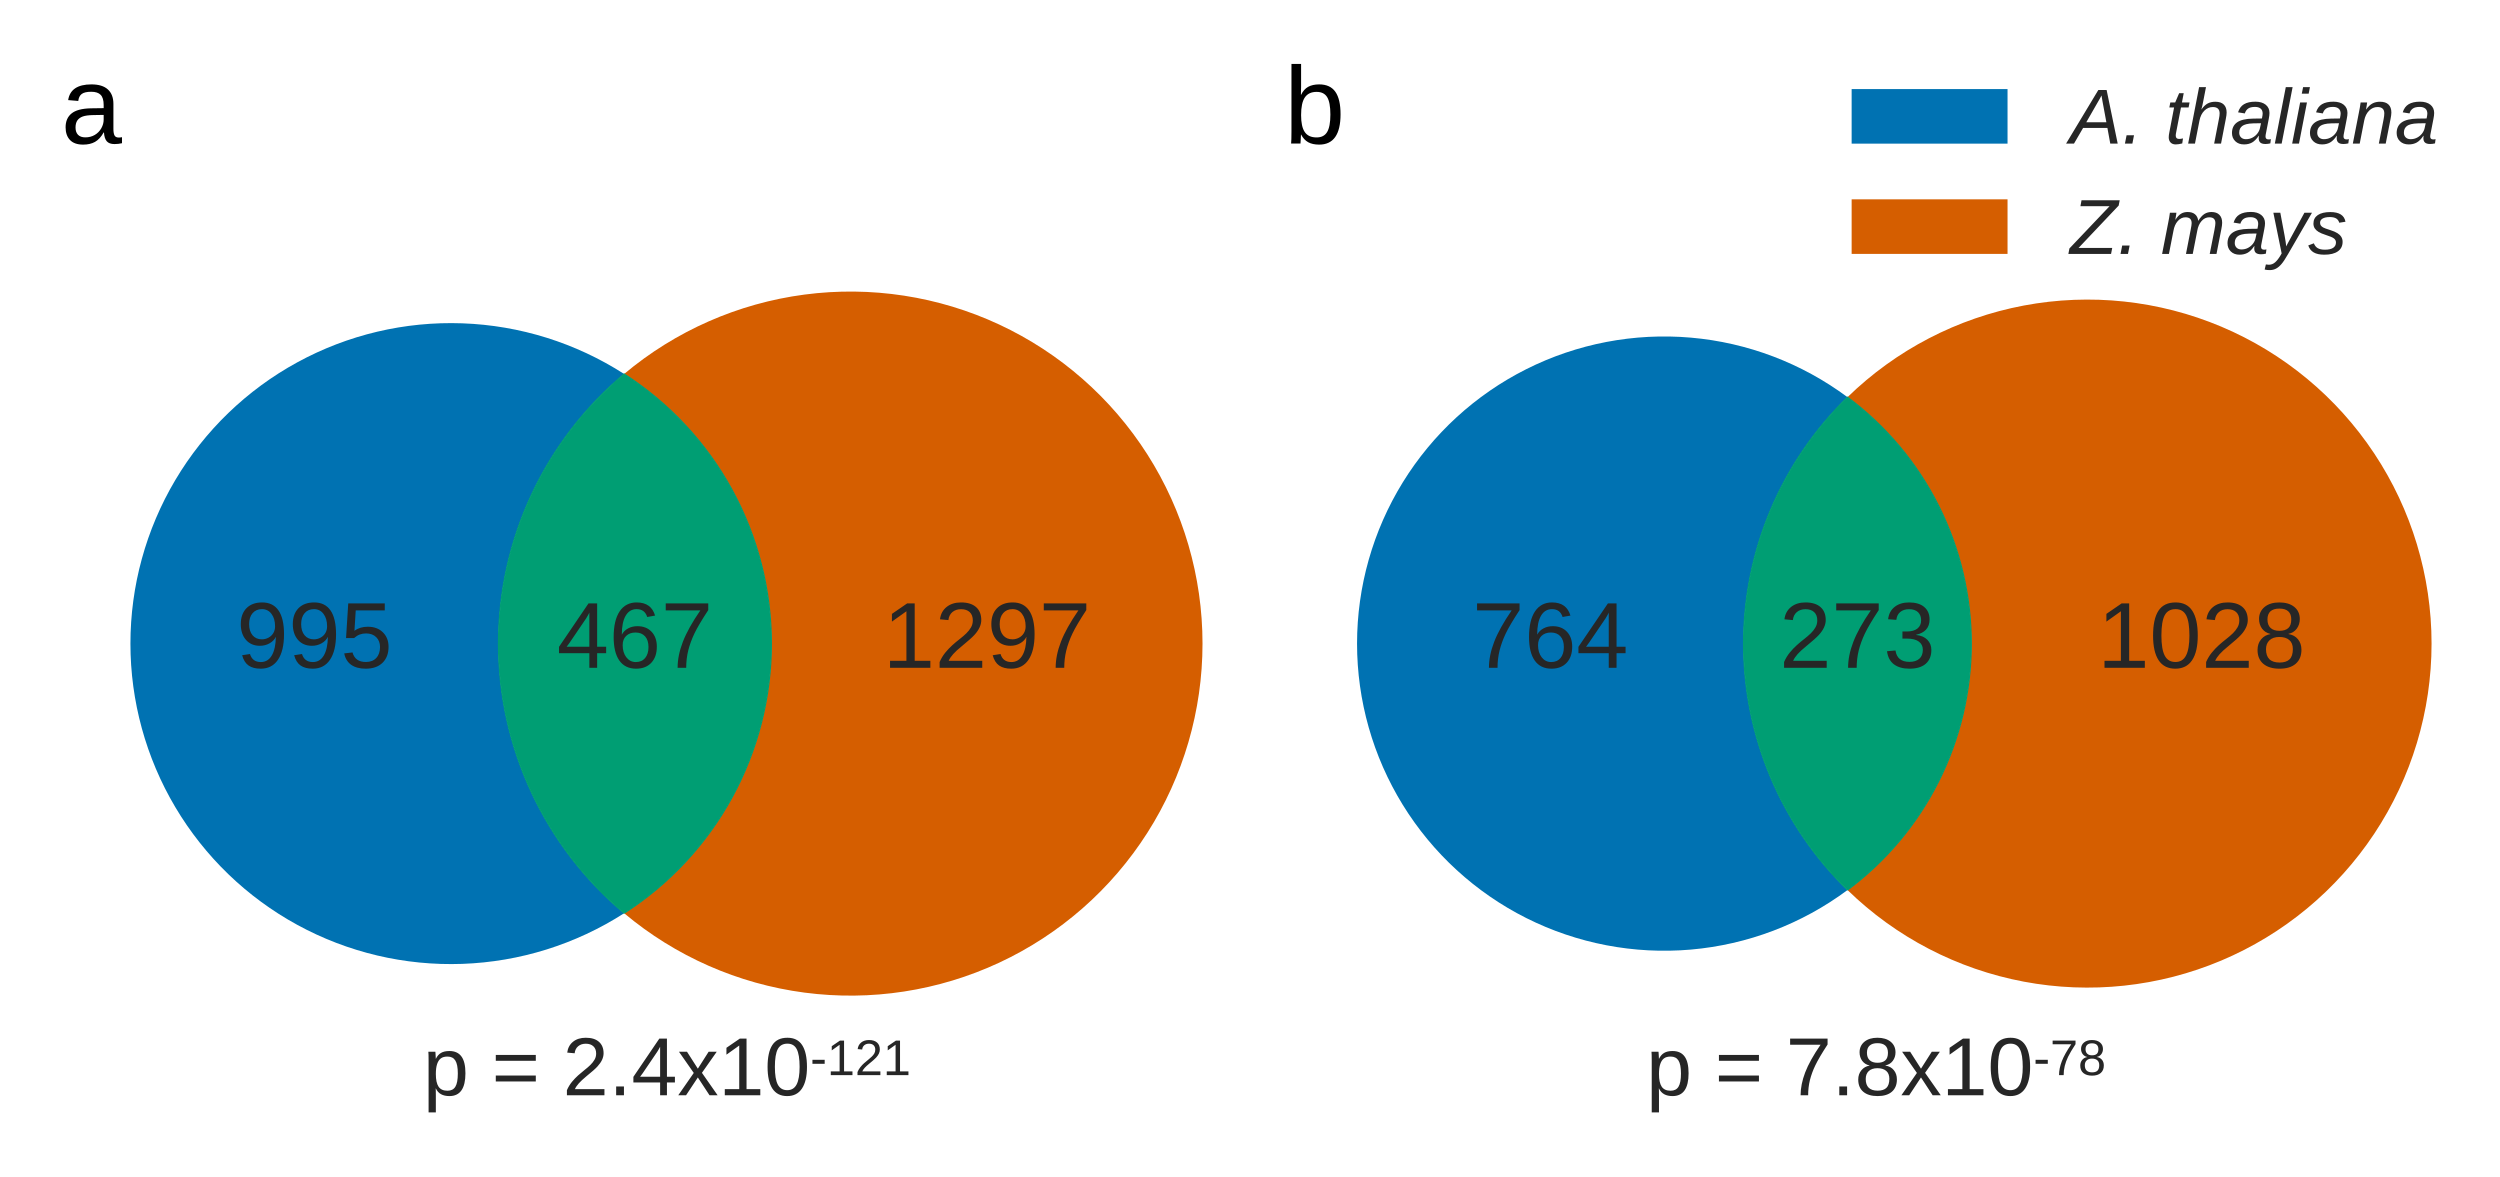
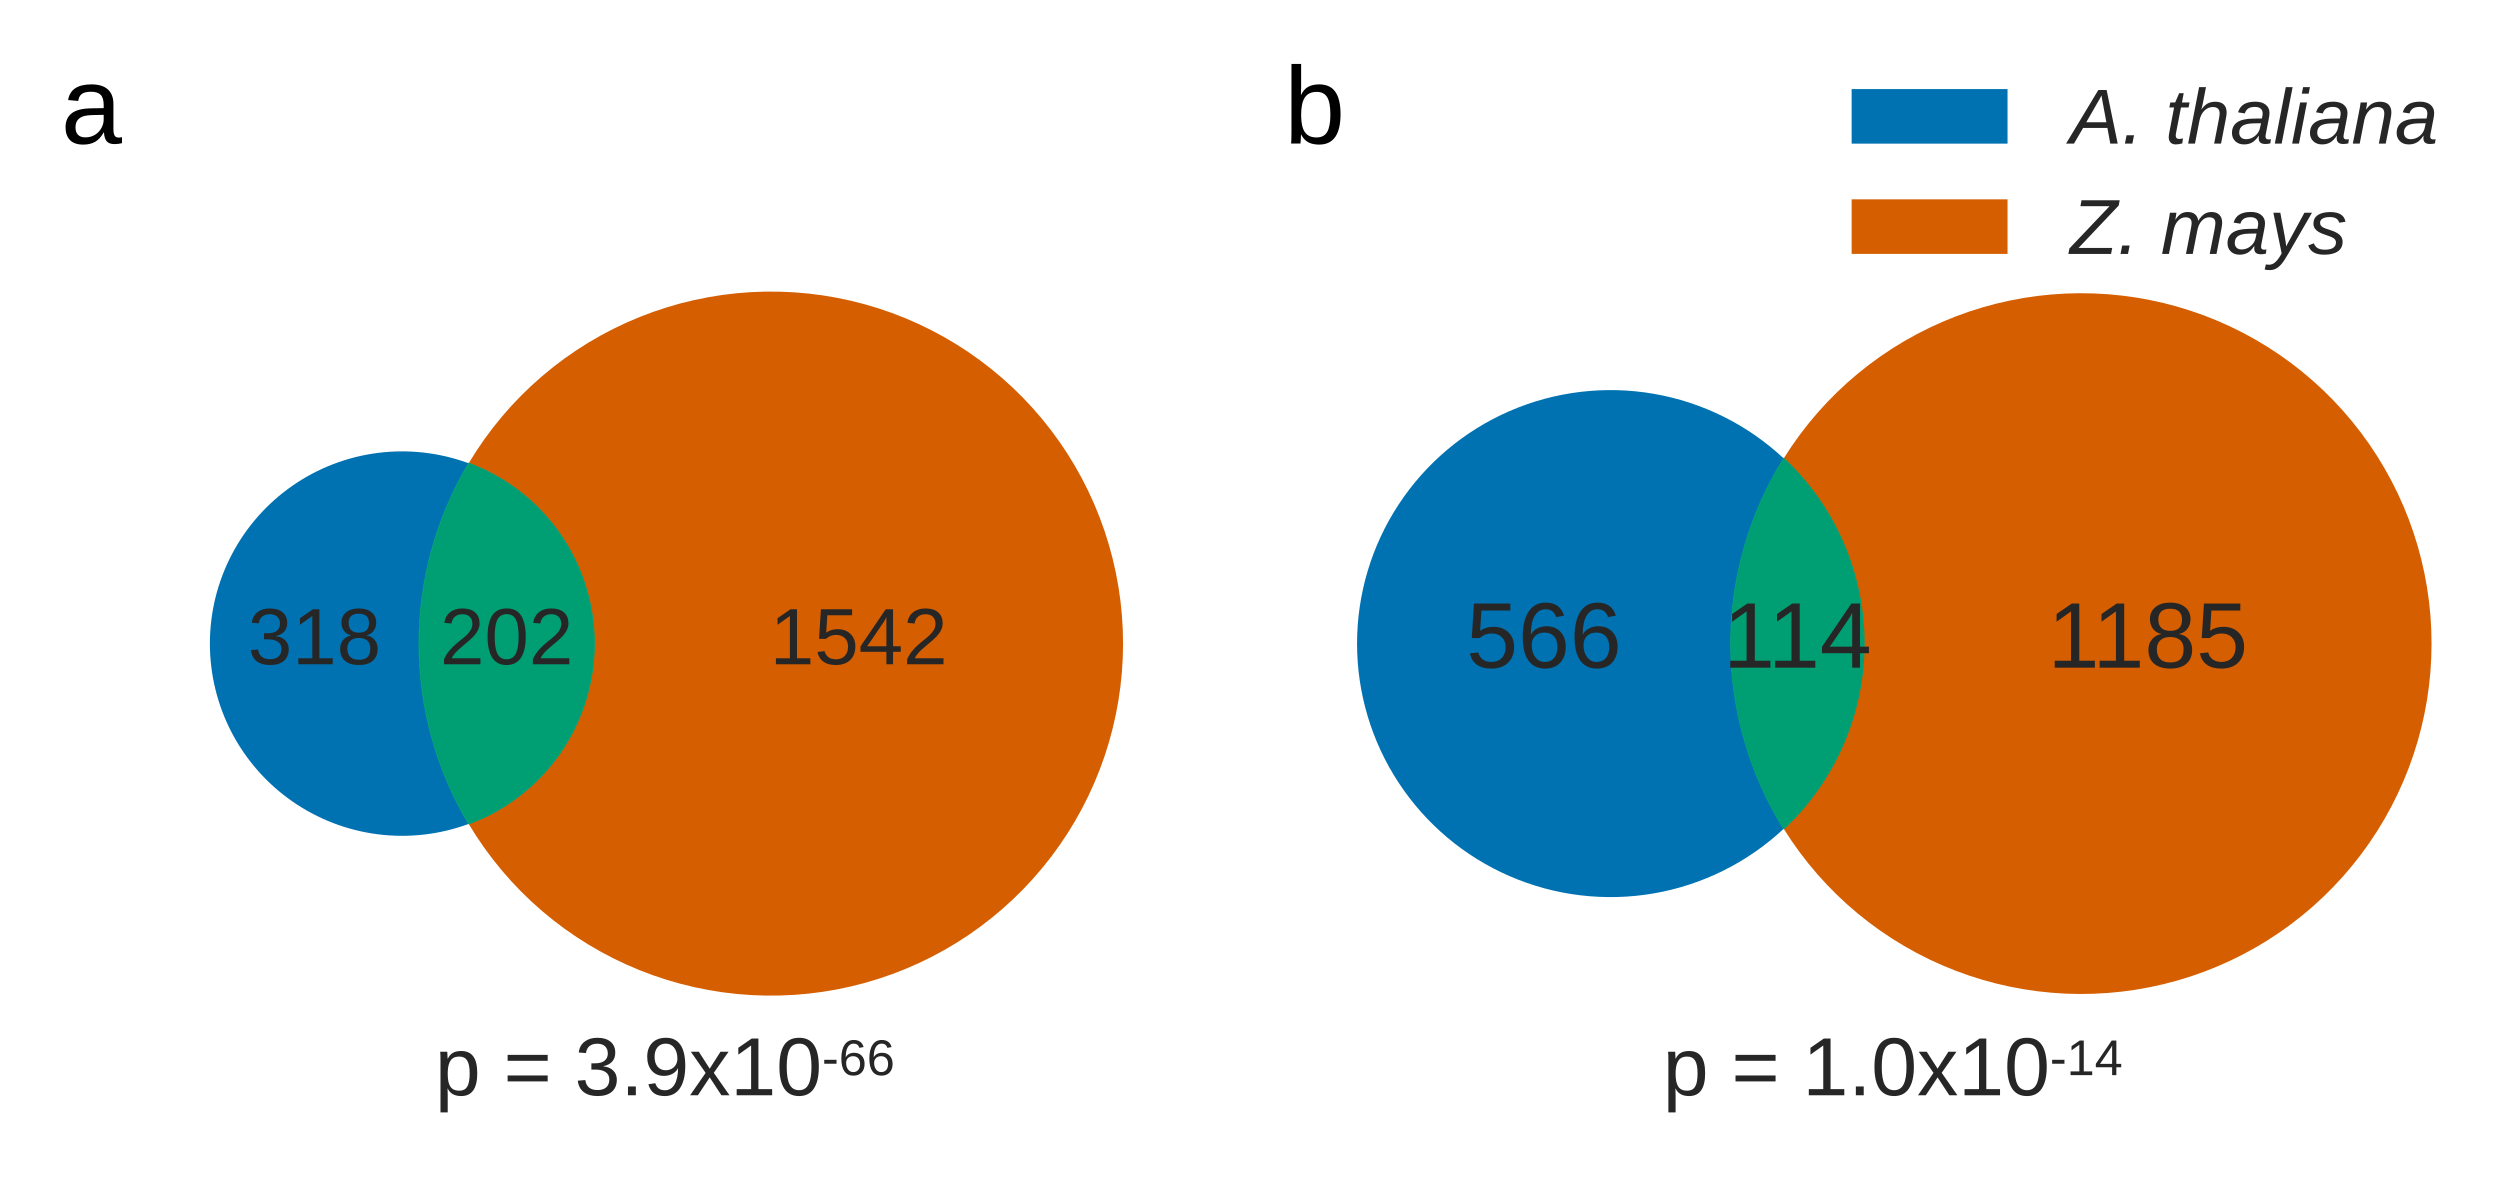
<svg xmlns="http://www.w3.org/2000/svg" width="192.666mm" height="90.672mm" viewBox="0 0 682.673 321.277" id="svg2" version="1.1">
  <defs id="defs4" style="stroke-linecap:butt;stroke-linejoin:round">
    <style id="style4257" type="text/css">
*{stroke-linecap:butt;stroke-linejoin:round;}
  </style>
+     <style id="style8980" type="text/css">
+ *{stroke-linecap:butt;stroke-linejoin:round;}
+   </style>
  </defs>
  <g id="layer1" transform="translate(-25.74943,-31.94794)">
    <g id="figure_1" transform="matrix(1.25,0,0,1.25,7.644738,26.71693)" style="stroke-linecap:butt;stroke-linejoin:round">
-       <g id="axes_1" style="stroke-linecap:butt;stroke-linejoin:round" transform="matrix(0.8514054,0,0,0.8514054,1.307299,-8.47046)">
-         <g id="patch_2" style="stroke-linecap:butt;stroke-linejoin:round">
-           <path id="path4265" style="fill:#0072b2;stroke-linecap:butt;stroke-linejoin:round" d="M 175.621,249.182 C 165.521,240.704 157.399,230.117 151.828,218.165 146.256,206.214 143.368,193.186 143.368,180 c 0,-13.186 2.888,-26.214 8.459,-38.165 5.572,-11.951 13.693,-22.539 23.793,-31.017 C 163.199,102.837 148.854,98.348 134.1,97.822 119.345,97.296 104.717,100.754 91.759,107.831 78.801,114.907 67.985,125.345 60.452,138.043 52.918,150.74 48.942,165.236 48.942,180 c 0,14.764 3.976,29.26 11.51,41.957 7.533,12.698 18.349,23.135 31.307,30.212 12.958,7.077 27.586,10.534 42.341,10.009 14.755,-0.526 29.1,-5.015 41.521,-12.996" clip-path="url(#p55fb6b6985)" />
+       <g transform="matrix(0.8514054,0,0,0.8514054,-25.93767,-53.27046)" style="stroke-linecap:butt;stroke-linejoin:round" id="legend_1">
+         <g style="stroke-linecap:butt;stroke-linejoin:round" id="patch_10">
+           <path d="m 522.574,104.337 40,0 0,-14 -40,0 z" style="fill:#0072b2;stroke-linecap:butt;stroke-linejoin:round" id="path4309" />
        </g>
-         <g id="patch_3" style="stroke-linecap:butt;stroke-linejoin:round">
-           <path id="path4268" style="fill:#d55e00;stroke-linecap:butt;stroke-linejoin:round" d="m 175.621,110.818 c 11.587,7.444 21.12,17.682 27.721,29.769 6.601,12.087 10.061,25.641 10.061,39.413 0,13.772 -3.46,27.326 -10.061,39.413 -6.601,12.087 -16.134,22.324 -27.721,29.769 13.169,11.054 29.224,18.122 46.27,20.368 17.046,2.247 34.384,-0.42 49.968,-7.685 15.583,-7.265 28.773,-18.83 38.012,-33.331 9.239,-14.5 14.148,-31.342 14.148,-48.535 0,-17.193 -4.909,-34.035 -14.148,-48.535 -9.239,-14.5 -22.428,-26.066 -38.012,-33.331 -15.583,-7.265 -32.922,-9.931 -49.968,-7.685 -17.046,2.247 -33.101,9.314 -46.27,20.368" clip-path="url(#p55fb6b6985)" />
+         <g style="stroke-linecap:butt;stroke-linejoin:round" id="text_7">
+           <text style="font-style:normal;font-weight:normal;font-size:20px;line-height:125%;font-family:Arial;text-anchor:start;fill:#262626;stroke-linecap:butt;stroke-linejoin:round" x="578.574" y="104.337" id="text4312">
+             <tspan style="font-style:italic;font-variant:normal;font-weight:normal;font-stretch:normal;font-size:20px;line-height:125%;font-family:Arial;-inkscape-font-specification:'Arial, Italic';text-align:start;writing-mode:lr-tb;text-anchor:start;stroke-linecap:butt;stroke-linejoin:round" id="tspan4443">A. thaliana</tspan>
+           </text>
        </g>
-         <g id="patch_4" style="stroke-linecap:butt;stroke-linejoin:round">
-           <path id="path4271" style="fill:#009e73;stroke:#009e73;stroke-width:0.3;stroke-linecap:butt;stroke-linejoin:miter" d="m 175.621,249.182 c 11.587,-7.444 21.12,-17.682 27.721,-29.769 6.601,-12.087 10.061,-25.641 10.061,-39.413 0,-13.772 -3.46,-27.326 -10.061,-39.413 -6.601,-12.087 -16.134,-22.324 -27.721,-29.769 -10.1,8.478 -18.221,19.065 -23.793,31.017 -5.572,11.951 -8.459,24.979 -8.459,38.165 0,13.186 2.888,26.214 8.459,38.165 5.572,11.951 13.693,22.539 23.793,31.017" clip-path="url(#p55fb6b6985)" />
+         <g style="stroke-linecap:butt;stroke-linejoin:round" id="patch_11">
+           <path d="m 522.574,132.628 40,0 0,-14 -40,0 z" style="fill:#d55e00;stroke-linecap:butt;stroke-linejoin:round" id="path4315" />
        </g>
-         <g id="text_1" style="stroke-linecap:butt;stroke-linejoin:round">
-           <text id="text4274" y="186.204" x="96.155" style="font-style:normal;font-weight:normal;font-size:24px;font-family:Arial;text-anchor:middle;fill:#262626;stroke-linecap:butt;stroke-linejoin:round">995</text>
-         </g>
-         <g id="text_2" style="stroke-linecap:butt;stroke-linejoin:round">
-           <text id="text4277" y="186.204" x="268.71" style="font-style:normal;font-weight:normal;font-size:24px;font-family:Arial;text-anchor:middle;fill:#262626;stroke-linecap:butt;stroke-linejoin:round">1297</text>
-         </g>
-         <g id="text_3" style="stroke-linecap:butt;stroke-linejoin:round">
-           <text id="text4280" y="186.204" x="178.385" style="font-style:normal;font-weight:normal;font-size:24px;font-family:Arial;text-anchor:middle;fill:#262626;stroke-linecap:butt;stroke-linejoin:round">467</text>
+         <g style="stroke-linecap:butt;stroke-linejoin:round" id="text_8">
+           <text style="font-style:normal;font-weight:normal;font-size:20px;line-height:125%;font-family:Arial;text-anchor:start;fill:#262626;stroke-linecap:butt;stroke-linejoin:round" x="578.574" y="132.628" id="text4318">
+             <tspan style="font-style:italic;font-variant:normal;font-weight:normal;font-stretch:normal;font-size:20px;line-height:125%;font-family:Arial;-inkscape-font-specification:'Arial, Italic';text-align:start;writing-mode:lr-tb;text-anchor:start;stroke-linecap:butt;stroke-linejoin:round" id="tspan4445">Z. mays</tspan>
+           </text>
        </g>
      </g>
-       <g id="axes_2" style="stroke-linecap:butt;stroke-linejoin:round" transform="matrix(0.8514054,0,0,0.8514054,-25.93767,-38.87046)">
-         <g id="g4375" style="stroke-linecap:butt;stroke-linejoin:round">
-           <g transform="translate(0,35.70567)" style="stroke-linecap:butt;stroke-linejoin:round" id="patch_5">
-             <path clip-path="url(#pa34fe18cc7)" d="m 521.511,243.228 c -8.443,-8.224 -15.153,-18.056 -19.735,-28.915 -4.582,-10.859 -6.942,-22.527 -6.942,-34.313 0,-11.786 2.361,-23.454 6.942,-34.313 4.582,-10.859 11.292,-20.691 19.735,-28.915 -11.72,-8.719 -25.637,-14.009 -40.189,-15.278 -14.552,-1.269 -29.175,1.533 -42.227,8.091 -13.053,6.558 -24.028,16.618 -31.695,29.052 -7.667,12.433 -11.729,26.757 -11.729,41.365 0,14.607 4.062,28.931 11.729,41.365 7.667,12.433 18.643,22.493 31.695,29.052 13.053,6.558 27.675,9.36 42.227,8.091 14.552,-1.269 28.469,-6.56 40.189,-15.278" style="fill:#0072b2;stroke-linecap:butt;stroke-linejoin:round" id="path4284" />
-           </g>
-           <g transform="translate(0,35.70567)" style="stroke-linecap:butt;stroke-linejoin:round" id="patch_6">
-             <path clip-path="url(#pa34fe18cc7)" d="m 521.511,116.772 c 9.857,7.333 17.864,16.87 23.38,27.848 5.516,10.978 8.389,23.095 8.389,35.38 0,12.286 -2.873,24.403 -8.389,35.38 -5.516,10.978 -13.523,20.515 -23.38,27.848 12.433,12.111 28.167,20.29 45.223,23.509 17.056,3.218 34.688,1.336 50.68,-5.412 15.992,-6.747 29.644,-18.064 39.24,-32.528 9.596,-14.463 14.715,-31.441 14.715,-48.798 0,-17.357 -5.12,-34.334 -14.715,-48.798 -9.596,-14.463 -23.248,-25.78 -39.24,-32.528 -15.992,-6.747 -33.624,-8.63 -50.68,-5.412 -17.056,3.218 -32.79,11.397 -45.223,23.509" style="fill:#d55e00;stroke-linecap:butt;stroke-linejoin:round" id="path4287" />
-           </g>
-           <g transform="translate(0,35.70567)" style="stroke-linecap:butt;stroke-linejoin:round" id="patch_7">
-             <path clip-path="url(#pa34fe18cc7)" d="m 521.511,243.228 c 9.857,-7.333 17.864,-16.87 23.38,-27.848 5.516,-10.978 8.389,-23.095 8.389,-35.38 0,-12.286 -2.873,-24.403 -8.389,-35.38 -5.516,-10.978 -13.523,-20.515 -23.38,-27.848 -8.443,8.224 -15.153,18.056 -19.735,28.915 -4.582,10.859 -6.942,22.527 -6.942,34.313 0,11.786 2.361,23.454 6.942,34.313 4.582,10.859 11.292,20.691 19.735,28.915" style="fill:#009e73;stroke:#009e73;stroke-width:0.3;stroke-linecap:butt;stroke-linejoin:miter" id="path4290" />
-           </g>
-           <g transform="translate(0,35.70567)" style="stroke-linecap:butt;stroke-linejoin:round" id="patch_8">
-             <path clip-path="url(#pa34fe18cc7)" d="m 534.921,180 0,0 0,0 0,0 z" style="fill:#0072b2;stroke-linecap:butt;stroke-linejoin:round" id="path4293" />
-           </g>
-           <g transform="translate(0,35.70567)" style="stroke-linecap:butt;stroke-linejoin:round" id="patch_9">
-             <path clip-path="url(#pa34fe18cc7)" d="m 534.921,180 0,0 0,0 0,0 z" style="fill:#d55e00;stroke-linecap:butt;stroke-linejoin:round" id="path4296" />
-           </g>
-           <g transform="translate(0,35.70567)" style="stroke-linecap:butt;stroke-linejoin:round" id="text_4">
-             <text style="font-style:normal;font-weight:normal;font-size:24px;font-family:Arial;text-anchor:middle;fill:#262626;stroke-linecap:butt;stroke-linejoin:round" x="445.252" y="186.204" id="text4299">764</text>
-           </g>
-           <g transform="translate(0,35.70567)" style="stroke-linecap:butt;stroke-linejoin:round" id="text_5">
-             <text style="font-style:normal;font-weight:normal;font-size:24px;font-family:Arial;text-anchor:middle;fill:#262626;stroke-linecap:butt;stroke-linejoin:round" x="612.325" y="186.204" id="text4302">1028</text>
-           </g>
-           <g transform="translate(0,35.70567)" style="stroke-linecap:butt;stroke-linejoin:round" id="text_6">
-             <text style="font-style:normal;font-weight:normal;font-size:24px;font-family:Arial;text-anchor:middle;fill:#262626;stroke-linecap:butt;stroke-linejoin:round" x="524.057" y="186.204" id="text4305">273</text>
-           </g>
-           <g transform="translate(0,-16.91321)" style="stroke-linecap:butt;stroke-linejoin:round" id="legend_1">
-             <g style="stroke-linecap:butt;stroke-linejoin:round" id="patch_10">
-               <path d="m 522.574,104.337 40,0 0,-14 -40,0 z" style="fill:#0072b2;stroke-linecap:butt;stroke-linejoin:round" id="path4309" />
-             </g>
-             <g style="stroke-linecap:butt;stroke-linejoin:round" id="text_7">
-               <text style="font-style:normal;font-weight:normal;font-size:20px;font-family:Arial;text-anchor:start;fill:#262626;stroke-linecap:butt;stroke-linejoin:round" x="578.574" y="104.337" id="text4312">
-                 <tspan style="-inkscape-font-specification:'Arial, Italic';font-family:Arial;font-weight:normal;font-style:italic;font-stretch:normal;font-variant:normal;font-size:20px;text-anchor:start;text-align:start;writing-mode:lr;line-height:125%" id="tspan4443">A. thaliana</tspan>
-               </text>
-             </g>
-             <g style="stroke-linecap:butt;stroke-linejoin:round" id="patch_11">
-               <path d="m 522.574,132.628 40,0 0,-14 -40,0 z" style="fill:#d55e00;stroke-linecap:butt;stroke-linejoin:round" id="path4315" />
-             </g>
-             <g style="stroke-linecap:butt;stroke-linejoin:round" id="text_8">
-               <text style="font-style:normal;font-weight:normal;font-size:20px;font-family:Arial;text-anchor:start;fill:#262626;stroke-linecap:butt;stroke-linejoin:round" x="578.574" y="132.628" id="text4318">
-                 <tspan style="-inkscape-font-specification:'Arial, Italic';font-family:Arial;font-weight:normal;font-style:italic;font-stretch:normal;font-variant:normal;font-size:20px;text-anchor:start;text-align:start;writing-mode:lr;line-height:125%" id="tspan4445">Z. mays</tspan>
-               </text>
-             </g>
-           </g>
+       <text id="text4402" y="35.538" x="27.79" style="font-style:normal;font-variant:normal;font-weight:normal;font-stretch:normal;font-size:24px;line-height:125%;font-family:Arial;-inkscape-font-specification:'Arial, Normal';text-align:start;letter-spacing:0px;word-spacing:0px;writing-mode:lr-tb;text-anchor:start;fill:#000000;fill-opacity:1;stroke:none;stroke-width:1px;stroke-linecap:butt;stroke-linejoin:miter;stroke-opacity:1" xml:space="preserve">
+         <tspan y="35.538" x="27.79" style="stroke-linecap:butt;stroke-linejoin:round" id="tspan4404">a</tspan>
+       </text>
+       <text xml:space="preserve" style="font-style:normal;font-variant:normal;font-weight:normal;font-stretch:normal;font-size:24px;line-height:125%;font-family:Arial;-inkscape-font-specification:'Arial, Normal';text-align:start;letter-spacing:0px;word-spacing:0px;writing-mode:lr-tb;text-anchor:start;fill:#000000;fill-opacity:1;stroke:none;stroke-width:1px;stroke-linecap:butt;stroke-linejoin:miter;stroke-opacity:1" x="294.99" y="35.538" id="text4406">
+         <tspan id="tspan4408" style="stroke-linecap:butt;stroke-linejoin:round" x="294.99" y="35.538">b</tspan>
+       </text>
+       <text id="text4410" y="243.456" x="109.491" style="font-style:normal;font-variant:normal;font-weight:normal;font-stretch:normal;font-size:24px;line-height:125%;font-family:Arial;-inkscape-font-specification:'Arial, Normal';text-align:start;letter-spacing:0px;word-spacing:0px;writing-mode:lr-tb;text-anchor:start;fill:#000000;fill-opacity:1;stroke:none;stroke-width:1px;stroke-linecap:butt;stroke-linejoin:miter;stroke-opacity:1" xml:space="preserve">
+         <tspan y="243.456" x="109.491" style="font-size:18px;fill:#262626;fill-opacity:1;stroke-linecap:butt;stroke-linejoin:round" id="tspan4412">p = 3.9x10<tspan id="tspan4416" style="font-size:10.994px;baseline-shift:super;fill:#262626;fill-opacity:1;stroke-linecap:butt;stroke-linejoin:round">-66</tspan>
+         </tspan>
+       </text>
+       <g transform="matrix(0.727119,0,0,0.727119,24.48421,13.90108)" id="axes_1-1" style="stroke-linecap:butt;stroke-linejoin:round">
+         <g id="patch_2-7" style="stroke-linecap:butt;stroke-linejoin:round">
+           <path id="path8988" style="fill:#0072b2;stroke-linecap:butt;stroke-linejoin:round" d="M 127.059,234.177 C 117.288,217.796 112.129,199.073 112.129,180 c 0,-19.073 5.159,-37.796 14.93,-54.177 -8.73,-3.223 -18.112,-4.289 -27.343,-3.107 -9.231,1.183 -18.041,4.579 -25.676,9.9 -7.636,5.32 -13.873,12.408 -18.18,20.658 -4.307,8.25 -6.556,17.42 -6.556,26.726 0,9.306 2.249,18.476 6.556,26.726 4.307,8.25 10.544,15.338 18.18,20.658 7.636,5.32 16.445,8.717 25.676,9.9 9.231,1.183 18.612,0.117 27.343,-3.107" clip-path="url(#pb7492c6069)" />
        </g>
-         <text xml:space="preserve" style="font-style:normal;font-variant:normal;font-weight:normal;font-stretch:normal;font-size:28.189px;line-height:125%;font-family:Arial;-inkscape-font-specification:'Arial, Normal';text-align:start;letter-spacing:0px;word-spacing:0px;writing-mode:lr-tb;text-anchor:start;fill:#000000;fill-opacity:1;stroke:none;stroke-width:1px;stroke-linecap:butt;stroke-linejoin:miter;stroke-opacity:1" x="63.104" y="87.395" id="text4402">
-           <tspan id="tspan4404" style="stroke-linecap:butt;stroke-linejoin:round" x="63.104" y="87.395">a</tspan>
-         </text>
-         <text id="text4406" y="87.395" x="376.938" style="font-style:normal;font-variant:normal;font-weight:normal;font-stretch:normal;font-size:28.189px;line-height:125%;font-family:Arial;-inkscape-font-specification:'Arial, Normal';text-align:start;letter-spacing:0px;word-spacing:0px;writing-mode:lr-tb;text-anchor:start;fill:#000000;fill-opacity:1;stroke:none;stroke-width:1px;stroke-linecap:butt;stroke-linejoin:miter;stroke-opacity:1" xml:space="preserve">
-           <tspan y="87.395" x="376.938" style="stroke-linecap:butt;stroke-linejoin:round" id="tspan4408">b</tspan>
-         </text>
-         <text xml:space="preserve" style="font-style:normal;font-variant:normal;font-weight:normal;font-stretch:normal;font-size:28.189px;line-height:125%;font-family:Arial;-inkscape-font-specification:'Arial, Normal';text-align:start;letter-spacing:0px;word-spacing:0px;writing-mode:lr-tb;text-anchor:start;fill:#000000;fill-opacity:1;stroke:none;stroke-width:1px;stroke-linecap:butt;stroke-linejoin:miter;stroke-opacity:1" x="156.025" y="331.601" id="text4410">
-           <tspan id="tspan4412" style="font-size:21.142px;stroke-linecap:butt;stroke-linejoin:round;fill:#262626;fill-opacity:1" x="156.025" y="331.601">p = 2.4x10<tspan style="font-size:61.075%;baseline-shift:super;stroke-linecap:butt;stroke-linejoin:round;fill:#262626;fill-opacity:1" id="tspan4416">-121</tspan>
-           </tspan>
-         </text>
-         <text id="text4418" y="331.601" x="469.859" style="font-style:normal;font-variant:normal;font-weight:normal;font-stretch:normal;font-size:28.189px;line-height:125%;font-family:Arial;-inkscape-font-specification:'Arial, Normal';text-align:start;letter-spacing:0px;word-spacing:0px;writing-mode:lr-tb;text-anchor:start;fill:#000000;fill-opacity:1;stroke:none;stroke-width:1px;stroke-linecap:butt;stroke-linejoin:miter;stroke-opacity:1" xml:space="preserve">
-           <tspan y="331.601" x="469.859" style="font-size:21.142px;stroke-linecap:butt;stroke-linejoin:round;fill:#262626;fill-opacity:1" id="tspan4420">p = 7.8x10<tspan id="tspan4422" style="font-size:61.075%;baseline-shift:super;stroke-linecap:butt;stroke-linejoin:round;fill:#262626;fill-opacity:1">-78</tspan>
-           </tspan>
-         </text>
+         <g id="patch_3-4" style="stroke-linecap:butt;stroke-linejoin:round">
+           <path id="path8991" style="fill:#d55e00;stroke-linecap:butt;stroke-linejoin:round" d="m 127.059,125.823 c 11.074,4.089 20.632,11.476 27.381,21.161 6.748,9.685 10.368,21.211 10.368,33.016 0,11.805 -3.619,23.33 -10.368,33.016 -6.748,9.685 -16.307,17.073 -27.381,21.161 5.891,9.876 13.353,18.726 22.092,26.201 8.739,7.474 18.64,13.473 29.31,17.761 10.671,4.287 21.969,6.806 33.451,7.456 11.481,0.65 22.992,-0.576 34.079,-3.631 11.086,-3.055 21.601,-7.898 31.128,-14.338 9.528,-6.44 17.941,-14.39 24.909,-23.539 6.968,-9.148 12.398,-19.372 16.075,-30.268 3.677,-10.896 5.553,-22.319 5.553,-33.819 0,-11.5 -1.876,-22.923 -5.553,-33.819 -3.677,-10.896 -9.107,-21.12 -16.075,-30.268 -6.968,-9.148 -15.382,-17.099 -24.909,-23.539 -9.528,-6.44 -20.042,-11.283 -31.128,-14.338 -11.086,-3.055 -22.597,-4.282 -34.079,-3.631 -11.481,0.65 -22.78,3.169 -33.451,7.456 -10.671,4.287 -20.571,10.287 -29.31,17.761 -8.739,7.474 -16.202,16.324 -22.092,26.201" clip-path="url(#pb7492c6069)" />
+         </g>
+         <g id="patch_4-1" style="stroke-linecap:butt;stroke-linejoin:round">
+           <path id="path8994" style="fill:#009e73;stroke:#009e73;stroke-width:0.3;stroke-linecap:butt;stroke-linejoin:miter" d="m 127.059,234.177 c 11.074,-4.089 20.632,-11.476 27.381,-21.161 6.748,-9.685 10.368,-21.211 10.368,-33.016 0,-11.805 -3.619,-23.33 -10.368,-33.016 -6.748,-9.685 -16.307,-17.073 -27.381,-21.161 -9.77,16.381 -14.93,35.104 -14.93,54.177 0,19.073 5.159,37.796 14.93,54.177" clip-path="url(#pb7492c6069)" />
+         </g>
+         <g id="text_1-7" style="stroke-linecap:butt;stroke-linejoin:round">
+           <text id="text8997" y="186.204" x="80.716" style="font-style:normal;font-weight:normal;font-size:24px;font-family:Arial;text-anchor:middle;fill:#262626;stroke-linecap:butt;stroke-linejoin:round">318</text>
+         </g>
+         <g id="text_2-1" style="stroke-linecap:butt;stroke-linejoin:round">
+           <text id="text9000" y="186.204" x="244.232" style="font-style:normal;font-weight:normal;font-size:24px;font-family:Arial;text-anchor:middle;fill:#262626;stroke-linecap:butt;stroke-linejoin:round">1542</text>
+         </g>
+         <g id="text_3-1" style="stroke-linecap:butt;stroke-linejoin:round">
+           <text id="text9003" y="186.204" x="138.468" style="font-style:normal;font-weight:normal;font-size:24px;font-family:Arial;text-anchor:middle;fill:#262626;stroke-linecap:butt;stroke-linejoin:round">202</text>
+         </g>
      </g>
+       <g id="g9168" transform="matrix(0.8480695,0,0,0.8480695,-24.15792,-7.870002)" style="stroke-linecap:butt;stroke-linejoin:round">
+         <g id="patch_5-7" style="stroke-linecap:butt;stroke-linejoin:round">
+           <path id="path9007" style="fill:#0072b2;stroke-linecap:butt;stroke-linejoin:round" d="M 505.032,227.698 C 496.122,213.386 491.398,196.859 491.398,180 c 0,-16.859 4.724,-33.386 13.633,-47.698 -9.297,-8.693 -20.935,-14.481 -33.476,-16.649 -12.542,-2.168 -25.448,-0.623 -37.123,4.444 -11.675,5.067 -21.619,13.439 -28.601,24.08 -6.982,10.642 -10.703,23.096 -10.703,35.823 0,12.728 3.721,25.182 10.703,35.823 6.982,10.642 16.925,19.013 28.601,24.08 11.675,5.067 24.581,6.612 37.123,4.444 12.542,-2.168 24.18,-7.956 33.476,-16.649" clip-path="url(#p9e88aa8bc3)" />
+         </g>
+         <g id="patch_6-0" style="stroke-linecap:butt;stroke-linejoin:round">
+           <path id="path9010" style="fill:#d55e00;stroke-linecap:butt;stroke-linejoin:round" d="m 505.032,132.302 c 6.533,6.109 11.742,13.495 15.303,21.7 3.561,8.205 5.398,17.054 5.398,25.998 0,8.944 -1.838,17.794 -5.398,25.998 -3.561,8.205 -8.77,15.591 -15.303,21.7 5.148,8.27 11.602,15.653 19.109,21.86 7.508,6.208 15.971,11.159 25.061,14.662 9.09,3.503 18.688,5.511 28.42,5.946 9.732,0.435 19.47,-0.708 28.837,-3.385 9.367,-2.677 18.238,-6.853 26.27,-12.366 8.032,-5.513 15.119,-12.289 20.985,-20.067 5.866,-7.778 10.434,-16.454 13.527,-25.691 3.093,-9.238 4.67,-18.915 4.67,-28.657 0,-9.742 -1.577,-19.419 -4.67,-28.657 -3.093,-9.238 -7.661,-17.914 -13.527,-25.691 -5.866,-7.778 -12.953,-14.554 -20.985,-20.067 -8.032,-5.513 -16.904,-9.689 -26.27,-12.366 -9.367,-2.677 -19.105,-3.82 -28.837,-3.385 -9.732,0.435 -19.33,2.443 -28.42,5.946 -9.09,3.503 -17.554,8.454 -25.061,14.662 -7.508,6.208 -13.961,13.59 -19.109,21.86" clip-path="url(#p9e88aa8bc3)" />
+         </g>
+         <g id="patch_7-4" style="stroke-linecap:butt;stroke-linejoin:round">
+           <path id="path9013" style="fill:#009e73;stroke:#009e73;stroke-width:0.3;stroke-linecap:butt;stroke-linejoin:miter" d="m 505.032,227.698 c 6.533,-6.109 11.742,-13.495 15.303,-21.7 3.561,-8.205 5.398,-17.054 5.398,-25.998 0,-8.944 -1.838,-17.794 -5.398,-25.998 -3.561,-8.205 -8.77,-15.591 -15.303,-21.7 C 496.122,146.614 491.398,163.141 491.398,180 c 0,16.859 4.724,33.386 13.633,47.698" clip-path="url(#p9e88aa8bc3)" />
+         </g>
+         <g id="patch_8-0" style="stroke-linecap:butt;stroke-linejoin:round">
+           <path id="path9016" style="fill:#0072b2;stroke-linecap:butt;stroke-linejoin:round" d="m 540.001,180 0,0 0,0 0,0 z" clip-path="url(#p9e88aa8bc3)" />
+         </g>
+         <g id="patch_9-8" style="stroke-linecap:butt;stroke-linejoin:round">
+           <path id="path9019" style="fill:#d55e00;stroke-linecap:butt;stroke-linejoin:round" d="m 540.001,180 0,0 0,0 0,0 z" clip-path="url(#p9e88aa8bc3)" />
+         </g>
+         <g id="text_4-5" style="stroke-linecap:butt;stroke-linejoin:round">
+           <text id="text9022" y="186.204" x="443.263" style="font-style:normal;font-weight:normal;font-size:24px;font-family:Arial;text-anchor:middle;fill:#262626;stroke-linecap:butt;stroke-linejoin:round">566</text>
+         </g>
+         <g id="text_5-1" style="stroke-linecap:butt;stroke-linejoin:round">
+           <text id="text9025" y="186.204" x="598.822" style="font-style:normal;font-weight:normal;font-size:24px;font-family:Arial;text-anchor:middle;fill:#262626;stroke-linecap:butt;stroke-linejoin:round">1185</text>
+         </g>
+         <g id="text_6-6" style="stroke-linecap:butt;stroke-linejoin:round">
+           <text id="text9028" y="186.204" x="508.566" style="font-style:normal;font-weight:normal;font-size:24px;font-family:Arial;text-anchor:middle;fill:#262626;stroke-linecap:butt;stroke-linejoin:round">114</text>
+         </g>
+       </g>
+       <text xml:space="preserve" style="font-style:normal;font-variant:normal;font-weight:normal;font-stretch:normal;font-size:24px;line-height:125%;font-family:Arial;-inkscape-font-specification:'Arial, Normal';text-align:start;letter-spacing:0px;word-spacing:0px;writing-mode:lr-tb;text-anchor:start;fill:#000000;fill-opacity:1;stroke:none;stroke-width:1px;stroke-linecap:butt;stroke-linejoin:miter;stroke-opacity:1" x="377.731" y="243.456" id="text9264">
+         <tspan id="tspan9266" style="font-size:18px;fill:#262626;fill-opacity:1;stroke-linecap:butt;stroke-linejoin:round" x="377.731" y="243.456">p = 1.0x10<tspan style="font-size:10.994px;baseline-shift:super;fill:#262626;fill-opacity:1;stroke-linecap:butt;stroke-linejoin:round" id="tspan9268">-14</tspan>
+         </tspan>
+       </text>
    </g>
  </g>
</svg>
